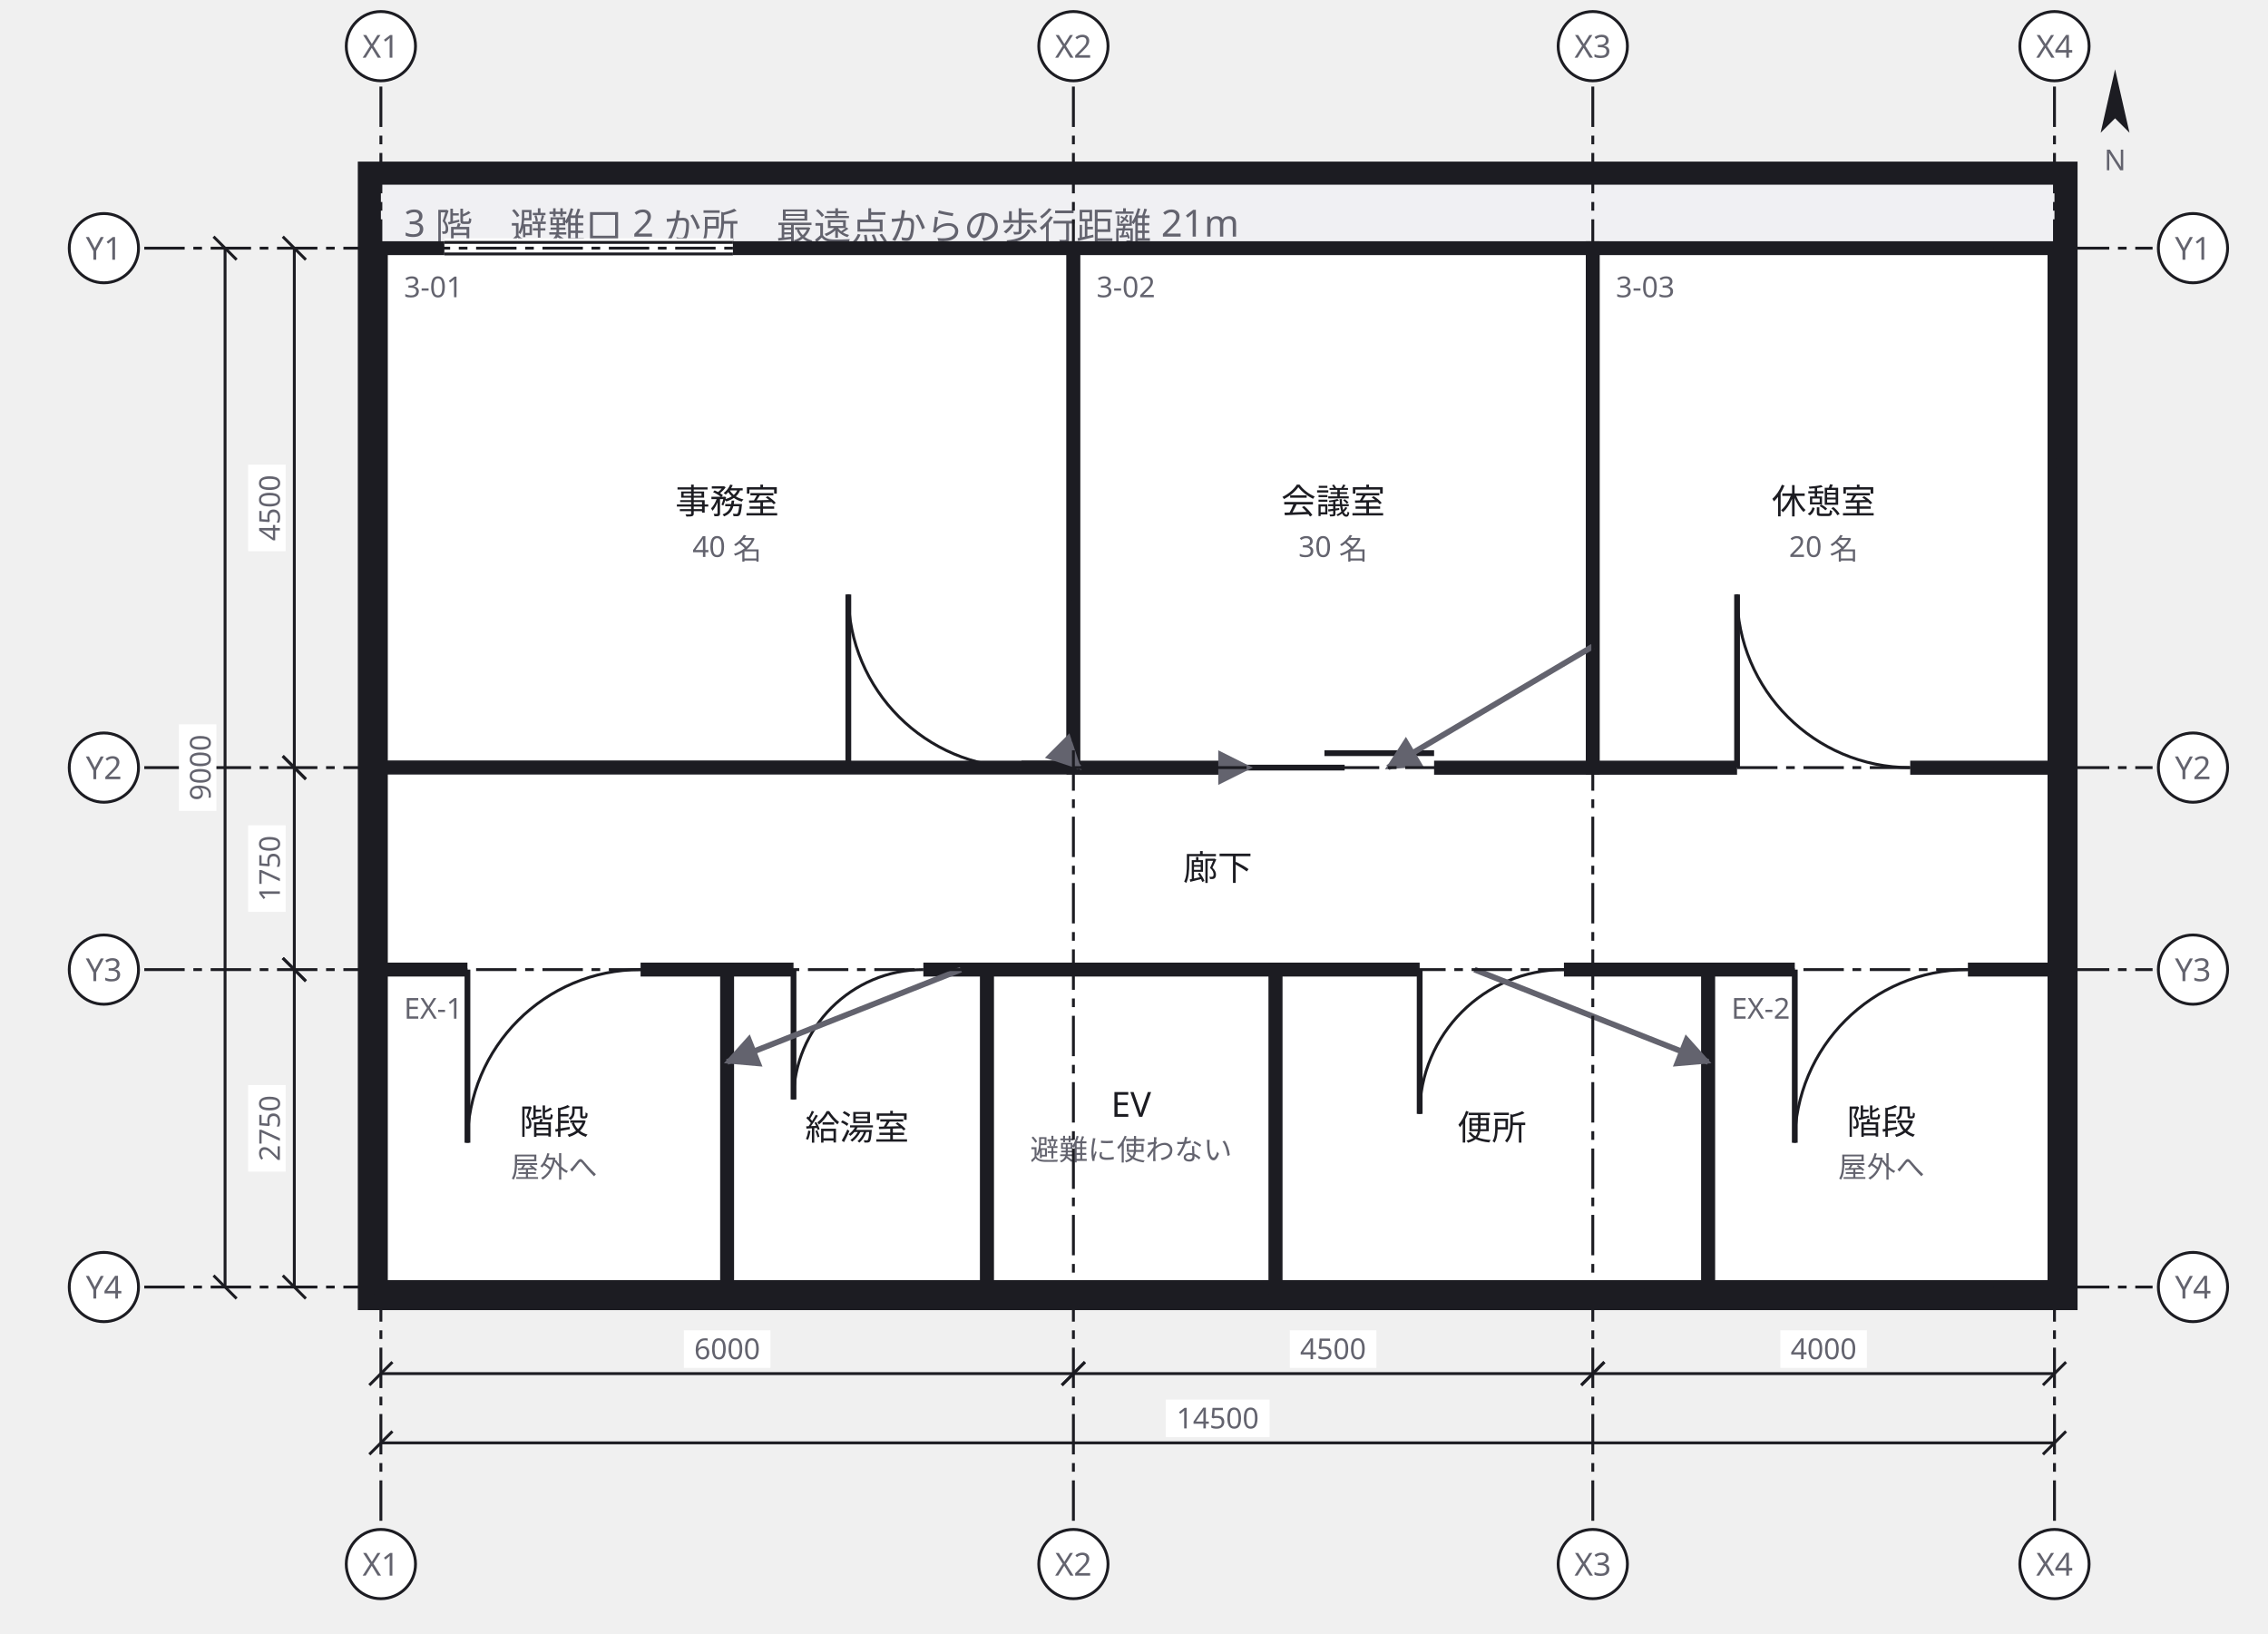
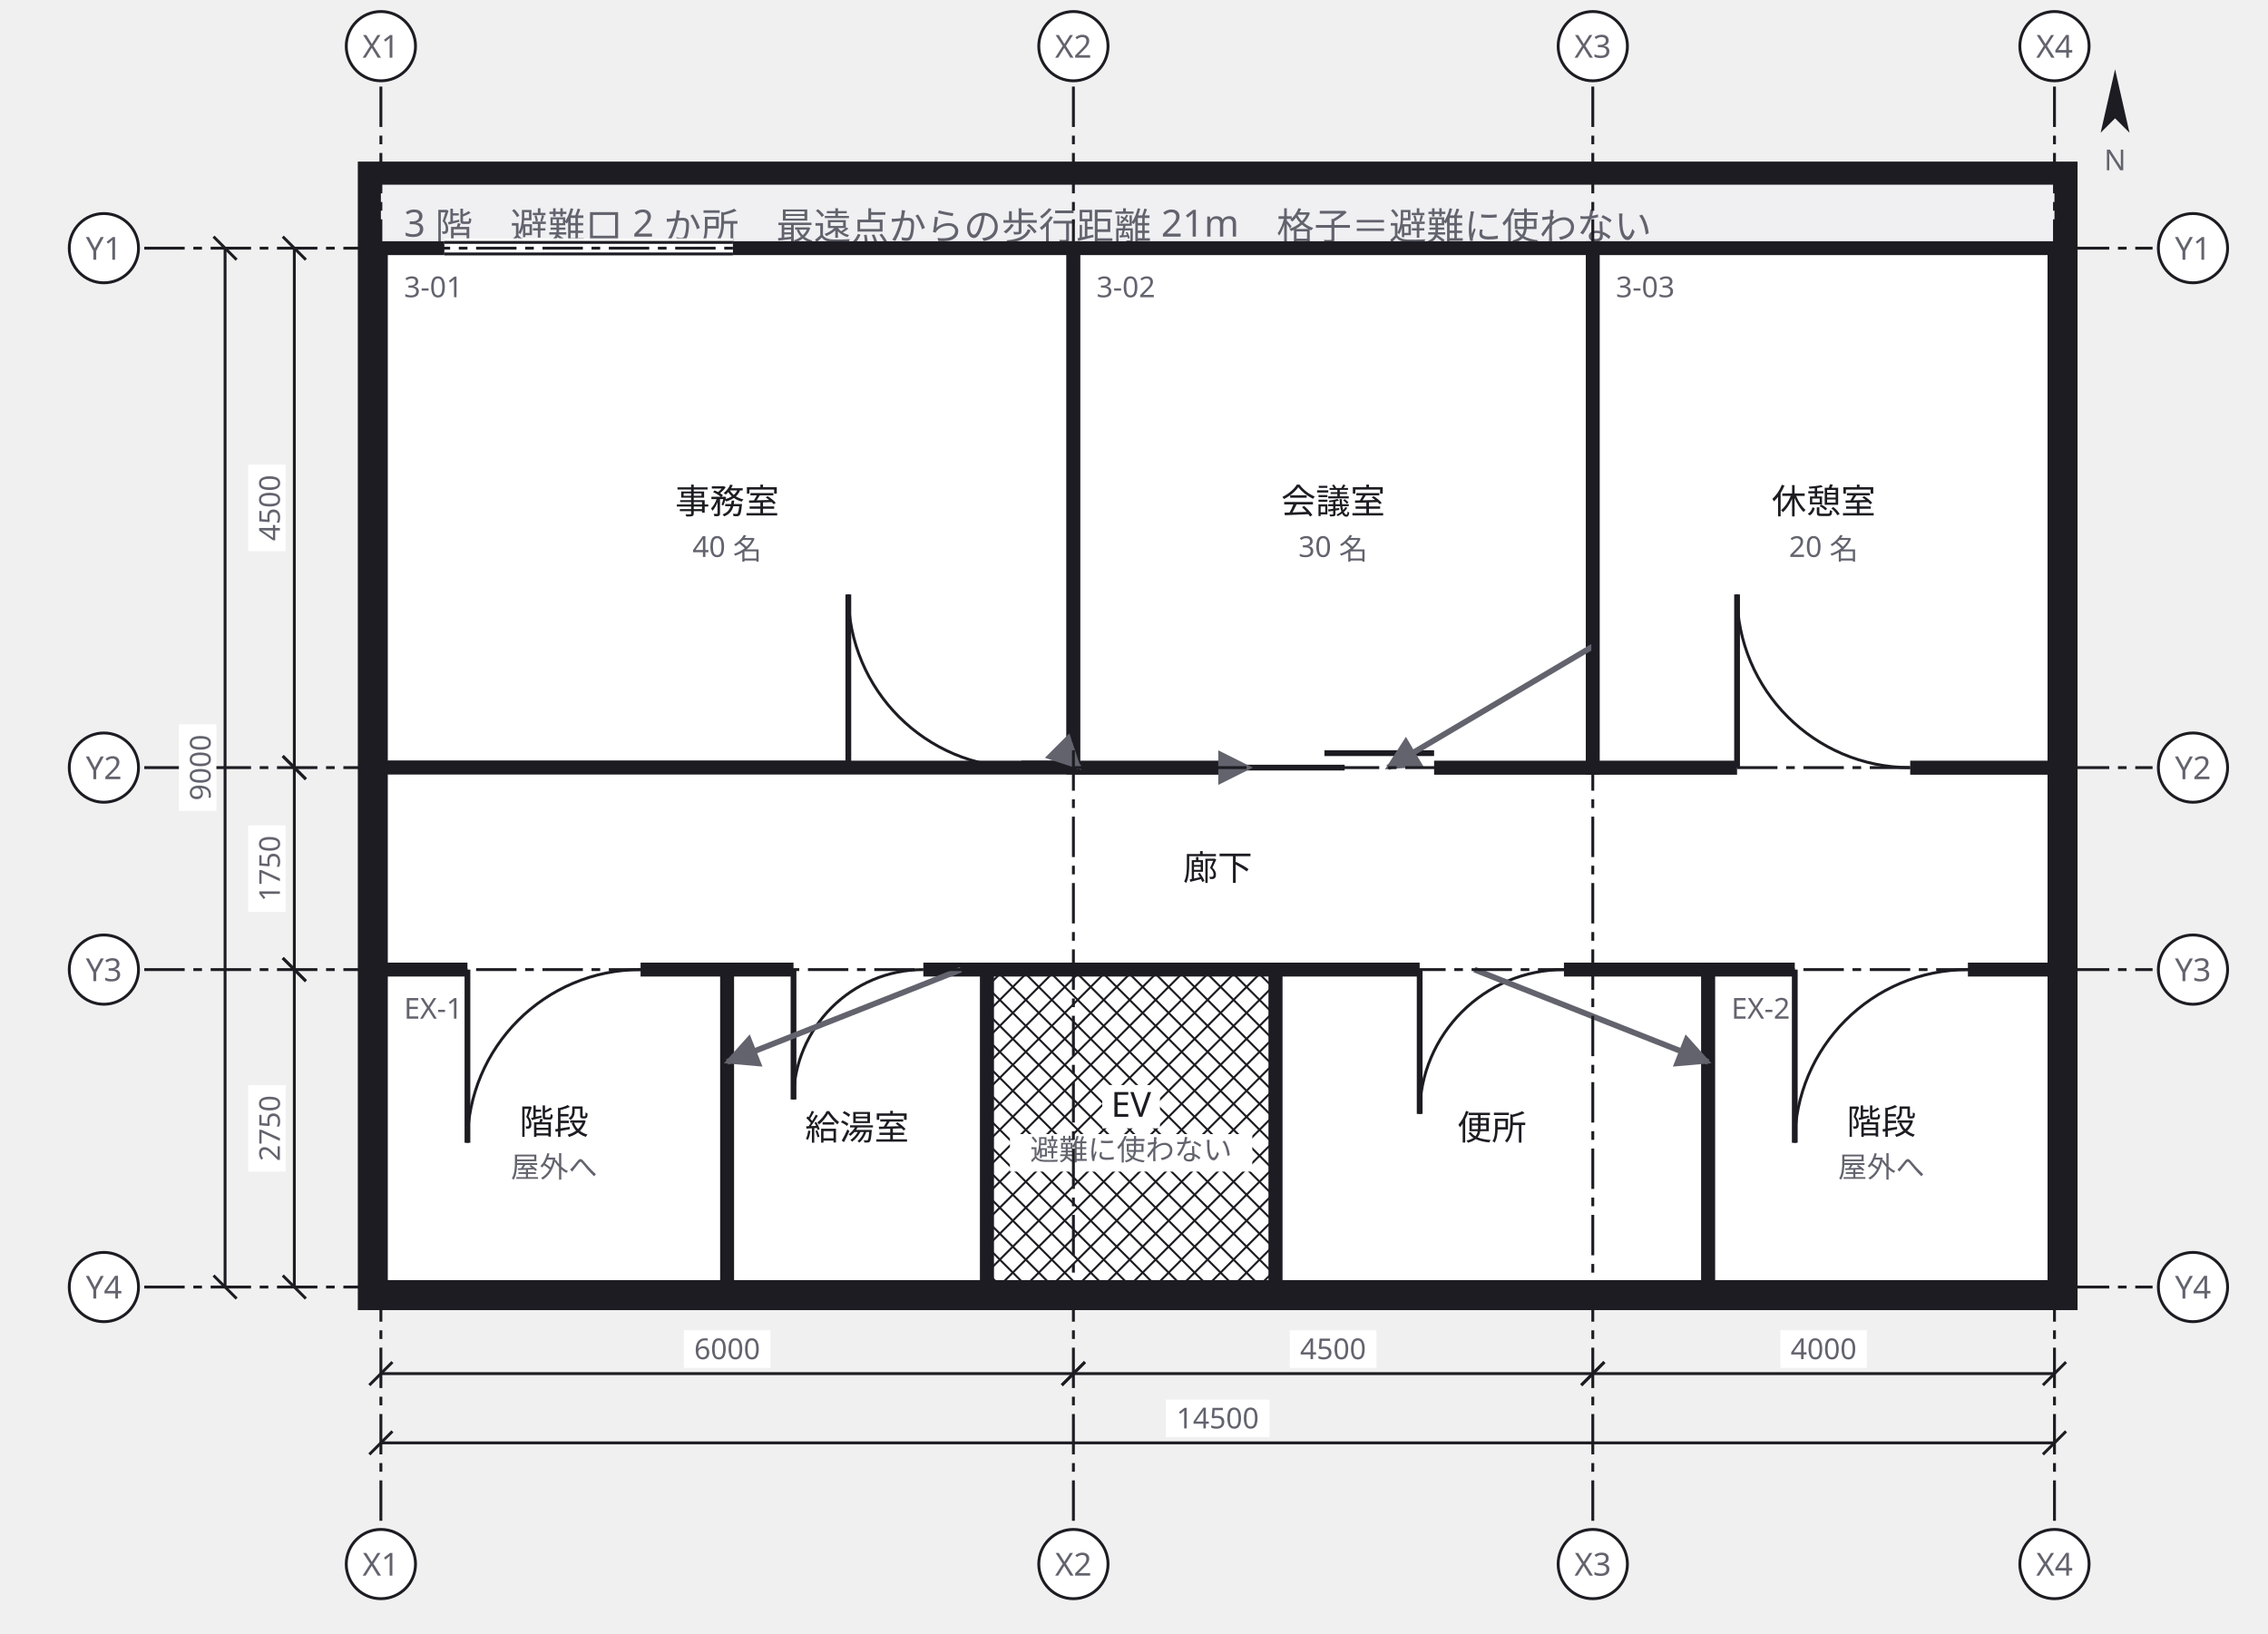
<svg xmlns="http://www.w3.org/2000/svg" width="786" height="566" viewBox="0 0 786 566">
  <defs>
    <marker id="arrow" viewBox="0 0 10 10" refX="9" refY="5" markerWidth="6" markerHeight="6" orient="auto">
      <path d="M 0 0 L 10 5 L 0 10 z" fill="#63636e" />
    </marker>
  </defs>
  <g data-group="f3">
    <rect x="128" y="60" width="588" height="390" fill="#f0f0f3" stroke="#1c1c22" stroke-width="8" />
-     <text x="140" y="82" font-family="sans-serif" font-size="13" fill="#63636e">3 階　避難口 2 か所　最遠点からの歩行距離 21m</text>
+     <text x="140" y="82" font-family="sans-serif" font-size="13" fill="#63636e">3 階　避難口 2 か所　最遠点からの歩行距離 21m　格子＝避難に使わない</text>
  </g>
  <g data-node="jimu" data-pinned="false" data-shape="rect">
    <rect x="132" y="86" width="240" height="180" fill="#ffffff" stroke="#1c1c22" stroke-width="4.8" />
    <line x1="294" y1="266" x2="354" y2="266" stroke="#ffffff" stroke-width="6.8" />
    <line x1="294" y1="266" x2="294" y2="206" stroke="#1c1c22" stroke-width="2" />
    <path d="M 294 206 A 60 60 0 0 0 354 266" fill="none" stroke="#1c1c22" stroke-width="1" />
    <line x1="154" y1="86" x2="254" y2="86" stroke="#ffffff" stroke-width="6.8" />
    <line x1="154" y1="84" x2="254" y2="84" stroke="#1c1c22" stroke-width="1" />
    <line x1="154" y1="88" x2="254" y2="88" stroke="#1c1c22" stroke-width="1" />
    <text x="140" y="103" font-family="sans-serif" font-size="10" fill="#63636e">3-01</text>
    <text x="252" y="178" text-anchor="middle" font-family="sans-serif" font-size="12" fill="#1c1c22">事務室</text>
    <text x="252" y="193" text-anchor="middle" font-family="sans-serif" font-size="10" fill="#63636e">40 名</text>
  </g>
  <g data-node="rouka" data-pinned="false" data-shape="rect">
    <rect x="132" y="266" width="580" height="70" fill="#ffffff" stroke="#1c1c22" stroke-width="4.8" />
    <text x="422" y="305" text-anchor="middle" font-family="sans-serif" font-size="12" fill="#1c1c22">廊下</text>
  </g>
  <g data-node="kaigi" data-pinned="false" data-shape="rect">
    <rect x="372" y="86" width="180" height="180" fill="#ffffff" stroke="#1c1c22" stroke-width="4.8" />
    <line x1="427" y1="266" x2="497" y2="266" stroke="#ffffff" stroke-width="6.8" />
    <line x1="427" y1="266" x2="466" y2="266" stroke="#1c1c22" stroke-width="2" />
    <line x1="459" y1="261" x2="497" y2="261" stroke="#1c1c22" stroke-width="2" />
    <text x="380" y="103" font-family="sans-serif" font-size="10" fill="#63636e">3-02</text>
    <text x="462" y="178" text-anchor="middle" font-family="sans-serif" font-size="12" fill="#1c1c22">会議室</text>
    <text x="462" y="193" text-anchor="middle" font-family="sans-serif" font-size="10" fill="#63636e">30 名</text>
  </g>
  <g data-node="shokudo" data-pinned="false" data-shape="rect">
    <rect x="552" y="86" width="160" height="180" fill="#ffffff" stroke="#1c1c22" stroke-width="4.8" />
    <line x1="602" y1="266" x2="662" y2="266" stroke="#ffffff" stroke-width="6.8" />
    <line x1="602" y1="266" x2="602" y2="206" stroke="#1c1c22" stroke-width="2" />
    <path d="M 602 206 A 60 60 0 0 0 662 266" fill="none" stroke="#1c1c22" stroke-width="1" />
    <text x="560" y="103" font-family="sans-serif" font-size="10" fill="#63636e">3-03</text>
    <text x="632" y="178" text-anchor="middle" font-family="sans-serif" font-size="12" fill="#1c1c22">休憩室</text>
    <text x="632" y="193" text-anchor="middle" font-family="sans-serif" font-size="10" fill="#63636e">20 名</text>
  </g>
  <g data-node="wc" data-pinned="false" data-shape="rect">
    <rect x="442" y="336" width="150" height="110" fill="#ffffff" stroke="#1c1c22" stroke-width="4.8" />
    <line x1="492" y1="336" x2="542" y2="336" stroke="#ffffff" stroke-width="6.8" />
    <line x1="492" y1="336" x2="492" y2="386" stroke="#1c1c22" stroke-width="2" />
    <path d="M 492 386 A 50 50 0 0 1 542 336" fill="none" stroke="#1c1c22" stroke-width="1" />
    <text x="517" y="395" text-anchor="middle" font-family="sans-serif" font-size="12" fill="#1c1c22">便所</text>
  </g>
  <g data-node="kaidan_w" data-pinned="false" data-shape="rect">
    <rect x="132" y="336" width="120" height="110" fill="#ffffff" stroke="#1c1c22" stroke-width="4.8" />
    <line x1="162" y1="336" x2="222" y2="336" stroke="#ffffff" stroke-width="6.8" />
    <line x1="162" y1="336" x2="162" y2="396" stroke="#1c1c22" stroke-width="2" />
    <path d="M 162 396 A 60 60 0 0 1 222 336" fill="none" stroke="#1c1c22" stroke-width="1" />
    <text x="140" y="353" font-family="sans-serif" font-size="10" fill="#63636e">EX-1</text>
    <text x="192" y="393" text-anchor="middle" font-family="sans-serif" font-size="12" fill="#1c1c22">階段</text>
    <text x="192" y="408" text-anchor="middle" font-family="sans-serif" font-size="10" fill="#63636e">屋外へ</text>
  </g>
  <g data-node="kaidan_e" data-pinned="false" data-shape="rect">
    <rect x="592" y="336" width="120" height="110" fill="#ffffff" stroke="#1c1c22" stroke-width="4.8" />
    <line x1="622" y1="336" x2="682" y2="336" stroke="#ffffff" stroke-width="6.8" />
    <line x1="622" y1="336" x2="622" y2="396" stroke="#1c1c22" stroke-width="2" />
    <path d="M 622 396 A 60 60 0 0 1 682 336" fill="none" stroke="#1c1c22" stroke-width="1" />
    <text x="600" y="353" font-family="sans-serif" font-size="10" fill="#63636e">EX-2</text>
    <text x="652" y="393" text-anchor="middle" font-family="sans-serif" font-size="12" fill="#1c1c22">階段</text>
    <text x="652" y="408" text-anchor="middle" font-family="sans-serif" font-size="10" fill="#63636e">屋外へ</text>
  </g>
  <g data-node="ev" data-pinned="false" data-shape="rect">
    <rect x="342" y="336" width="100" height="110" fill="#ffffff" stroke="#1c1c22" stroke-width="4.8" />
+     <line x1="442" y1="343" x2="435" y2="336" stroke="#1c1c22" stroke-width="0.7" />
+     <line x1="442" y1="352" x2="426" y2="336" stroke="#1c1c22" stroke-width="0.7" />
+     <line x1="442" y1="361" x2="417" y2="336" stroke="#1c1c22" stroke-width="0.7" />
+     <line x1="442" y1="370" x2="408" y2="336" stroke="#1c1c22" stroke-width="0.7" />
+     <line x1="442" y1="379" x2="399" y2="336" stroke="#1c1c22" stroke-width="0.7" />
+     <line x1="442" y1="388" x2="390" y2="336" stroke="#1c1c22" stroke-width="0.7" />
+     <line x1="442" y1="397" x2="381" y2="336" stroke="#1c1c22" stroke-width="0.7" />
+     <line x1="442" y1="406" x2="372" y2="336" stroke="#1c1c22" stroke-width="0.7" />
+     <line x1="442" y1="415" x2="363" y2="336" stroke="#1c1c22" stroke-width="0.7" />
+     <line x1="442" y1="424" x2="354" y2="336" stroke="#1c1c22" stroke-width="0.7" />
+     <line x1="442" y1="433" x2="345" y2="336" stroke="#1c1c22" stroke-width="0.7" />
+     <line x1="342" y1="342" x2="442" y2="442" stroke="#1c1c22" stroke-width="0.7" />
+     <line x1="342" y1="351" x2="437" y2="446" stroke="#1c1c22" stroke-width="0.7" />
+     <line x1="342" y1="360" x2="428" y2="446" stroke="#1c1c22" stroke-width="0.7" />
+     <line x1="342" y1="369" x2="419" y2="446" stroke="#1c1c22" stroke-width="0.7" />
+     <line x1="342" y1="378" x2="410" y2="446" stroke="#1c1c22" stroke-width="0.7" />
+     <line x1="342" y1="387" x2="401" y2="446" stroke="#1c1c22" stroke-width="0.7" />
+     <line x1="342" y1="396" x2="392" y2="446" stroke="#1c1c22" stroke-width="0.7" />
+     <line x1="342" y1="405" x2="383" y2="446" stroke="#1c1c22" stroke-width="0.7" />
+     <line x1="342" y1="414" x2="374" y2="446" stroke="#1c1c22" stroke-width="0.7" />
+     <line x1="342" y1="423" x2="365" y2="446" stroke="#1c1c22" stroke-width="0.7" />
+     <line x1="342" y1="432" x2="356" y2="446" stroke="#1c1c22" stroke-width="0.7" />
+     <line x1="342" y1="441" x2="347" y2="446" stroke="#1c1c22" stroke-width="0.7" />
+     <line x1="342" y1="342" x2="348" y2="336" stroke="#1c1c22" stroke-width="0.7" />
+     <line x1="342" y1="351" x2="357" y2="336" stroke="#1c1c22" stroke-width="0.7" />
+     <line x1="342" y1="360" x2="366" y2="336" stroke="#1c1c22" stroke-width="0.7" />
+     <line x1="342" y1="369" x2="375" y2="336" stroke="#1c1c22" stroke-width="0.7" />
+     <line x1="342" y1="378" x2="384" y2="336" stroke="#1c1c22" stroke-width="0.7" />
+     <line x1="342" y1="387" x2="393" y2="336" stroke="#1c1c22" stroke-width="0.7" />
+     <line x1="342" y1="396" x2="402" y2="336" stroke="#1c1c22" stroke-width="0.7" />
+     <line x1="342" y1="405" x2="411" y2="336" stroke="#1c1c22" stroke-width="0.7" />
+     <line x1="342" y1="414" x2="420" y2="336" stroke="#1c1c22" stroke-width="0.7" />
+     <line x1="342" y1="423" x2="429" y2="336" stroke="#1c1c22" stroke-width="0.7" />
+     <line x1="342" y1="432" x2="438" y2="336" stroke="#1c1c22" stroke-width="0.7" />
+     <line x1="342" y1="441" x2="442" y2="341" stroke="#1c1c22" stroke-width="0.7" />
+     <line x1="442" y1="350" x2="346" y2="446" stroke="#1c1c22" stroke-width="0.7" />
+     <line x1="442" y1="359" x2="355" y2="446" stroke="#1c1c22" stroke-width="0.7" />
+     <line x1="442" y1="368" x2="364" y2="446" stroke="#1c1c22" stroke-width="0.7" />
+     <line x1="442" y1="377" x2="373" y2="446" stroke="#1c1c22" stroke-width="0.7" />
+     <line x1="442" y1="386" x2="382" y2="446" stroke="#1c1c22" stroke-width="0.7" />
+     <line x1="442" y1="395" x2="391" y2="446" stroke="#1c1c22" stroke-width="0.7" />
+     <line x1="442" y1="404" x2="400" y2="446" stroke="#1c1c22" stroke-width="0.7" />
+     <line x1="442" y1="413" x2="409" y2="446" stroke="#1c1c22" stroke-width="0.7" />
+     <line x1="442" y1="422" x2="418" y2="446" stroke="#1c1c22" stroke-width="0.7" />
+     <line x1="442" y1="431" x2="427" y2="446" stroke="#1c1c22" stroke-width="0.7" />
+     <line x1="442" y1="440" x2="436" y2="446" stroke="#1c1c22" stroke-width="0.7" />
+     <rect x="382" y="376" width="20" height="15" fill="#ffffff" />
    <text x="392" y="387" text-anchor="middle" font-family="sans-serif" font-size="12" fill="#1c1c22">EV</text>
+     <rect x="350" y="393" width="84" height="13" fill="#ffffff" />
    <text x="392" y="402" text-anchor="middle" font-family="sans-serif" font-size="10" fill="#63636e">避難に使わない</text>
  </g>
  <g data-node="kyuto" data-pinned="false" data-shape="rect">
    <rect x="252" y="336" width="90" height="110" fill="#ffffff" stroke="#1c1c22" stroke-width="4.8" />
    <line x1="275" y1="336" x2="320" y2="336" stroke="#ffffff" stroke-width="6.8" />
    <line x1="275" y1="336" x2="275" y2="381" stroke="#1c1c22" stroke-width="2" />
    <path d="M 275 381 A 45 45 0 0 1 320 336" fill="none" stroke="#1c1c22" stroke-width="1" />
    <text x="297" y="395" text-anchor="middle" font-family="sans-serif" font-size="12" fill="#1c1c22">給湯室</text>
  </g>
  <g data-edge="jimu&gt;rouka" data-pinned="false">
    <path d="M 372 264 L 374 266" fill="none" stroke="#63636e" stroke-width="2" marker-end="url(#arrow)" />
  </g>
  <g data-edge="kaigi&gt;rouka" data-pinned="false">
    <path d="M 433 266 L 433 266" fill="none" stroke="#63636e" stroke-width="2" marker-end="url(#arrow)" />
  </g>
  <g data-edge="shokudo&gt;rouka" data-pinned="false">
    <path d="M 552 224 L 481 266" fill="none" stroke="#63636e" stroke-width="2" marker-end="url(#arrow)" />
  </g>
  <g data-edge="rouka&gt;kaidan_w" data-pinned="false">
    <path d="M 333 336 L 252 368" fill="none" stroke="#63636e" stroke-width="2" marker-end="url(#arrow)" />
  </g>
  <g data-edge="rouka&gt;kaidan_e" data-pinned="false">
    <path d="M 511 336 L 592 368" fill="none" stroke="#63636e" stroke-width="2" marker-end="url(#arrow)" />
  </g>
  <g data-grid="true">
    <line x1="132" y1="30" x2="132" y2="528" stroke="#1c1c22" stroke-width="1" stroke-dasharray="14 3 3 3" />
    <circle cx="132" cy="16" r="12" fill="#ffffff" stroke="#1c1c22" />
    <text x="132" y="20" text-anchor="middle" font-family="sans-serif" font-size="11" fill="#63636e">X1</text>
    <circle cx="132" cy="542" r="12" fill="#ffffff" stroke="#1c1c22" />
    <text x="132" y="546" text-anchor="middle" font-family="sans-serif" font-size="11" fill="#63636e">X1</text>
    <line x1="372" y1="30" x2="372" y2="528" stroke="#1c1c22" stroke-width="1" stroke-dasharray="14 3 3 3" />
    <circle cx="372" cy="16" r="12" fill="#ffffff" stroke="#1c1c22" />
    <text x="372" y="20" text-anchor="middle" font-family="sans-serif" font-size="11" fill="#63636e">X2</text>
    <circle cx="372" cy="542" r="12" fill="#ffffff" stroke="#1c1c22" />
    <text x="372" y="546" text-anchor="middle" font-family="sans-serif" font-size="11" fill="#63636e">X2</text>
    <line x1="552" y1="30" x2="552" y2="528" stroke="#1c1c22" stroke-width="1" stroke-dasharray="14 3 3 3" />
    <circle cx="552" cy="16" r="12" fill="#ffffff" stroke="#1c1c22" />
    <text x="552" y="20" text-anchor="middle" font-family="sans-serif" font-size="11" fill="#63636e">X3</text>
    <circle cx="552" cy="542" r="12" fill="#ffffff" stroke="#1c1c22" />
    <text x="552" y="546" text-anchor="middle" font-family="sans-serif" font-size="11" fill="#63636e">X3</text>
    <line x1="712" y1="30" x2="712" y2="528" stroke="#1c1c22" stroke-width="1" stroke-dasharray="14 3 3 3" />
    <circle cx="712" cy="16" r="12" fill="#ffffff" stroke="#1c1c22" />
    <text x="712" y="20" text-anchor="middle" font-family="sans-serif" font-size="11" fill="#63636e">X4</text>
    <circle cx="712" cy="542" r="12" fill="#ffffff" stroke="#1c1c22" />
    <text x="712" y="546" text-anchor="middle" font-family="sans-serif" font-size="11" fill="#63636e">X4</text>
    <line x1="50" y1="86" x2="746" y2="86" stroke="#1c1c22" stroke-width="1" stroke-dasharray="14 3 3 3" />
    <circle cx="36" cy="86" r="12" fill="#ffffff" stroke="#1c1c22" />
    <text x="36" y="90" text-anchor="middle" font-family="sans-serif" font-size="11" fill="#63636e">Y1</text>
    <circle cx="760" cy="86" r="12" fill="#ffffff" stroke="#1c1c22" />
    <text x="760" y="90" text-anchor="middle" font-family="sans-serif" font-size="11" fill="#63636e">Y1</text>
    <line x1="50" y1="266" x2="746" y2="266" stroke="#1c1c22" stroke-width="1" stroke-dasharray="14 3 3 3" />
    <circle cx="36" cy="266" r="12" fill="#ffffff" stroke="#1c1c22" />
    <text x="36" y="270" text-anchor="middle" font-family="sans-serif" font-size="11" fill="#63636e">Y2</text>
    <circle cx="760" cy="266" r="12" fill="#ffffff" stroke="#1c1c22" />
    <text x="760" y="270" text-anchor="middle" font-family="sans-serif" font-size="11" fill="#63636e">Y2</text>
    <line x1="50" y1="336" x2="746" y2="336" stroke="#1c1c22" stroke-width="1" stroke-dasharray="14 3 3 3" />
    <circle cx="36" cy="336" r="12" fill="#ffffff" stroke="#1c1c22" />
    <text x="36" y="340" text-anchor="middle" font-family="sans-serif" font-size="11" fill="#63636e">Y3</text>
    <circle cx="760" cy="336" r="12" fill="#ffffff" stroke="#1c1c22" />
    <text x="760" y="340" text-anchor="middle" font-family="sans-serif" font-size="11" fill="#63636e">Y3</text>
    <line x1="50" y1="446" x2="746" y2="446" stroke="#1c1c22" stroke-width="1" stroke-dasharray="14 3 3 3" />
    <circle cx="36" cy="446" r="12" fill="#ffffff" stroke="#1c1c22" />
    <text x="36" y="450" text-anchor="middle" font-family="sans-serif" font-size="11" fill="#63636e">Y4</text>
    <circle cx="760" cy="446" r="12" fill="#ffffff" stroke="#1c1c22" />
    <text x="760" y="450" text-anchor="middle" font-family="sans-serif" font-size="11" fill="#63636e">Y4</text>
  </g>
  <g data-dimensions="true">
    <line x1="132" y1="476" x2="372" y2="476" stroke="#1c1c22" stroke-width="1" />
    <line x1="128" y1="480" x2="136" y2="472" stroke="#1c1c22" stroke-width="1" />
    <line x1="368" y1="480" x2="376" y2="472" stroke="#1c1c22" stroke-width="1" />
    <rect x="237" y="461" width="30" height="13" fill="#ffffff" />
    <text x="252" y="471" text-anchor="middle" font-family="sans-serif" font-size="10" fill="#63636e">6000</text>
    <line x1="372" y1="476" x2="552" y2="476" stroke="#1c1c22" stroke-width="1" />
    <line x1="368" y1="480" x2="376" y2="472" stroke="#1c1c22" stroke-width="1" />
    <line x1="548" y1="480" x2="556" y2="472" stroke="#1c1c22" stroke-width="1" />
    <rect x="447" y="461" width="30" height="13" fill="#ffffff" />
    <text x="462" y="471" text-anchor="middle" font-family="sans-serif" font-size="10" fill="#63636e">4500</text>
    <line x1="552" y1="476" x2="712" y2="476" stroke="#1c1c22" stroke-width="1" />
    <line x1="548" y1="480" x2="556" y2="472" stroke="#1c1c22" stroke-width="1" />
    <line x1="708" y1="480" x2="716" y2="472" stroke="#1c1c22" stroke-width="1" />
    <rect x="617" y="461" width="30" height="13" fill="#ffffff" />
    <text x="632" y="471" text-anchor="middle" font-family="sans-serif" font-size="10" fill="#63636e">4000</text>
    <line x1="132" y1="500" x2="712" y2="500" stroke="#1c1c22" stroke-width="1" />
    <line x1="128" y1="504" x2="136" y2="496" stroke="#1c1c22" stroke-width="1" />
    <line x1="708" y1="504" x2="716" y2="496" stroke="#1c1c22" stroke-width="1" />
    <rect x="404" y="485" width="36" height="13" fill="#ffffff" />
    <text x="422" y="495" text-anchor="middle" font-family="sans-serif" font-size="10" fill="#63636e">14500</text>
    <line x1="102" y1="86" x2="102" y2="266" stroke="#1c1c22" stroke-width="1" />
    <line x1="98" y1="82" x2="106" y2="90" stroke="#1c1c22" stroke-width="1" />
    <line x1="98" y1="262" x2="106" y2="270" stroke="#1c1c22" stroke-width="1" />
    <rect x="86" y="161" width="13" height="30" fill="#ffffff" />
    <text x="97" y="176" text-anchor="middle" font-family="sans-serif" font-size="10" fill="#63636e" transform="rotate(-90 97 176)">4500</text>
    <line x1="102" y1="266" x2="102" y2="336" stroke="#1c1c22" stroke-width="1" />
    <line x1="98" y1="262" x2="106" y2="270" stroke="#1c1c22" stroke-width="1" />
    <line x1="98" y1="332" x2="106" y2="340" stroke="#1c1c22" stroke-width="1" />
    <rect x="86" y="286" width="13" height="30" fill="#ffffff" />
    <text x="97" y="301" text-anchor="middle" font-family="sans-serif" font-size="10" fill="#63636e" transform="rotate(-90 97 301)">1750</text>
    <line x1="102" y1="336" x2="102" y2="446" stroke="#1c1c22" stroke-width="1" />
    <line x1="98" y1="332" x2="106" y2="340" stroke="#1c1c22" stroke-width="1" />
    <line x1="98" y1="442" x2="106" y2="450" stroke="#1c1c22" stroke-width="1" />
    <rect x="86" y="376" width="13" height="30" fill="#ffffff" />
    <text x="97" y="391" text-anchor="middle" font-family="sans-serif" font-size="10" fill="#63636e" transform="rotate(-90 97 391)">2750</text>
    <line x1="78" y1="86" x2="78" y2="446" stroke="#1c1c22" stroke-width="1" />
    <line x1="74" y1="82" x2="82" y2="90" stroke="#1c1c22" stroke-width="1" />
    <line x1="74" y1="442" x2="82" y2="450" stroke="#1c1c22" stroke-width="1" />
    <rect x="62" y="251" width="13" height="30" fill="#ffffff" />
    <text x="73" y="266" text-anchor="middle" font-family="sans-serif" font-size="10" fill="#63636e" transform="rotate(-90 73 266)">9000</text>
    <g transform="rotate(0 733 37)">
      <path d="M 733 24 L 738 46 L 733 41 L 728 46 Z" fill="#1c1c22" />
    </g>
    <text x="733" y="59" text-anchor="middle" font-family="sans-serif" font-size="10" fill="#63636e">N</text>
  </g>
</svg>
